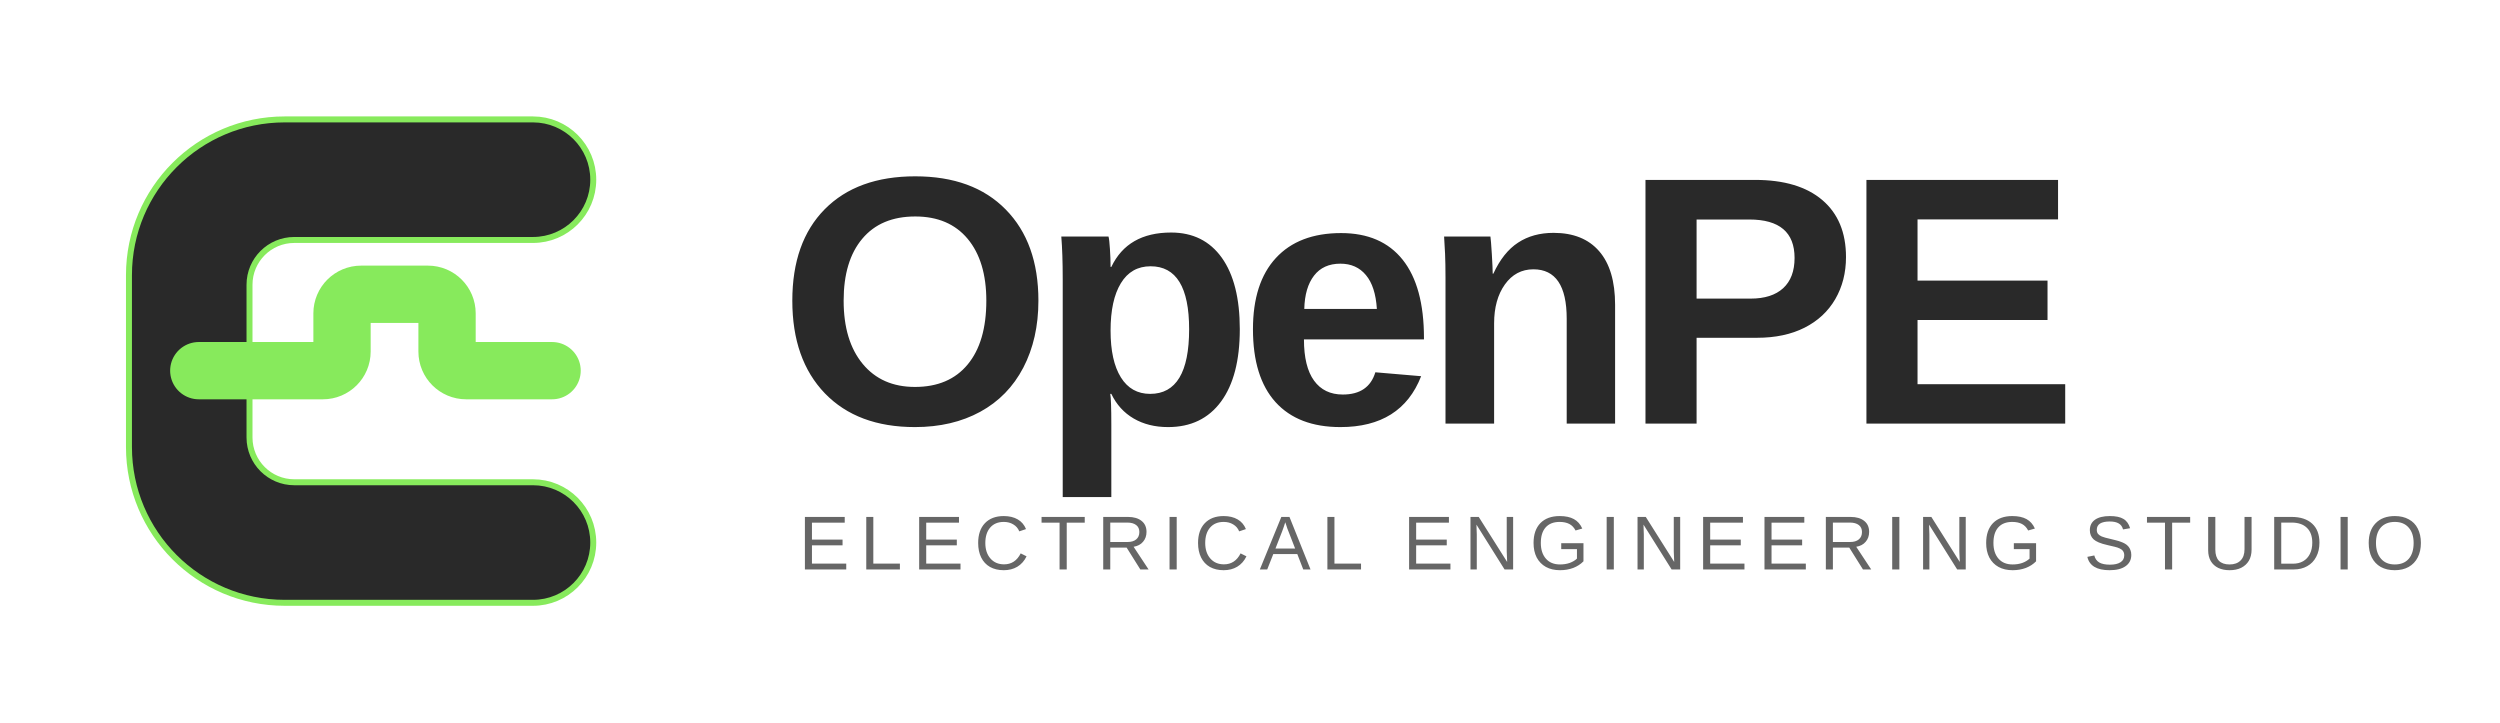
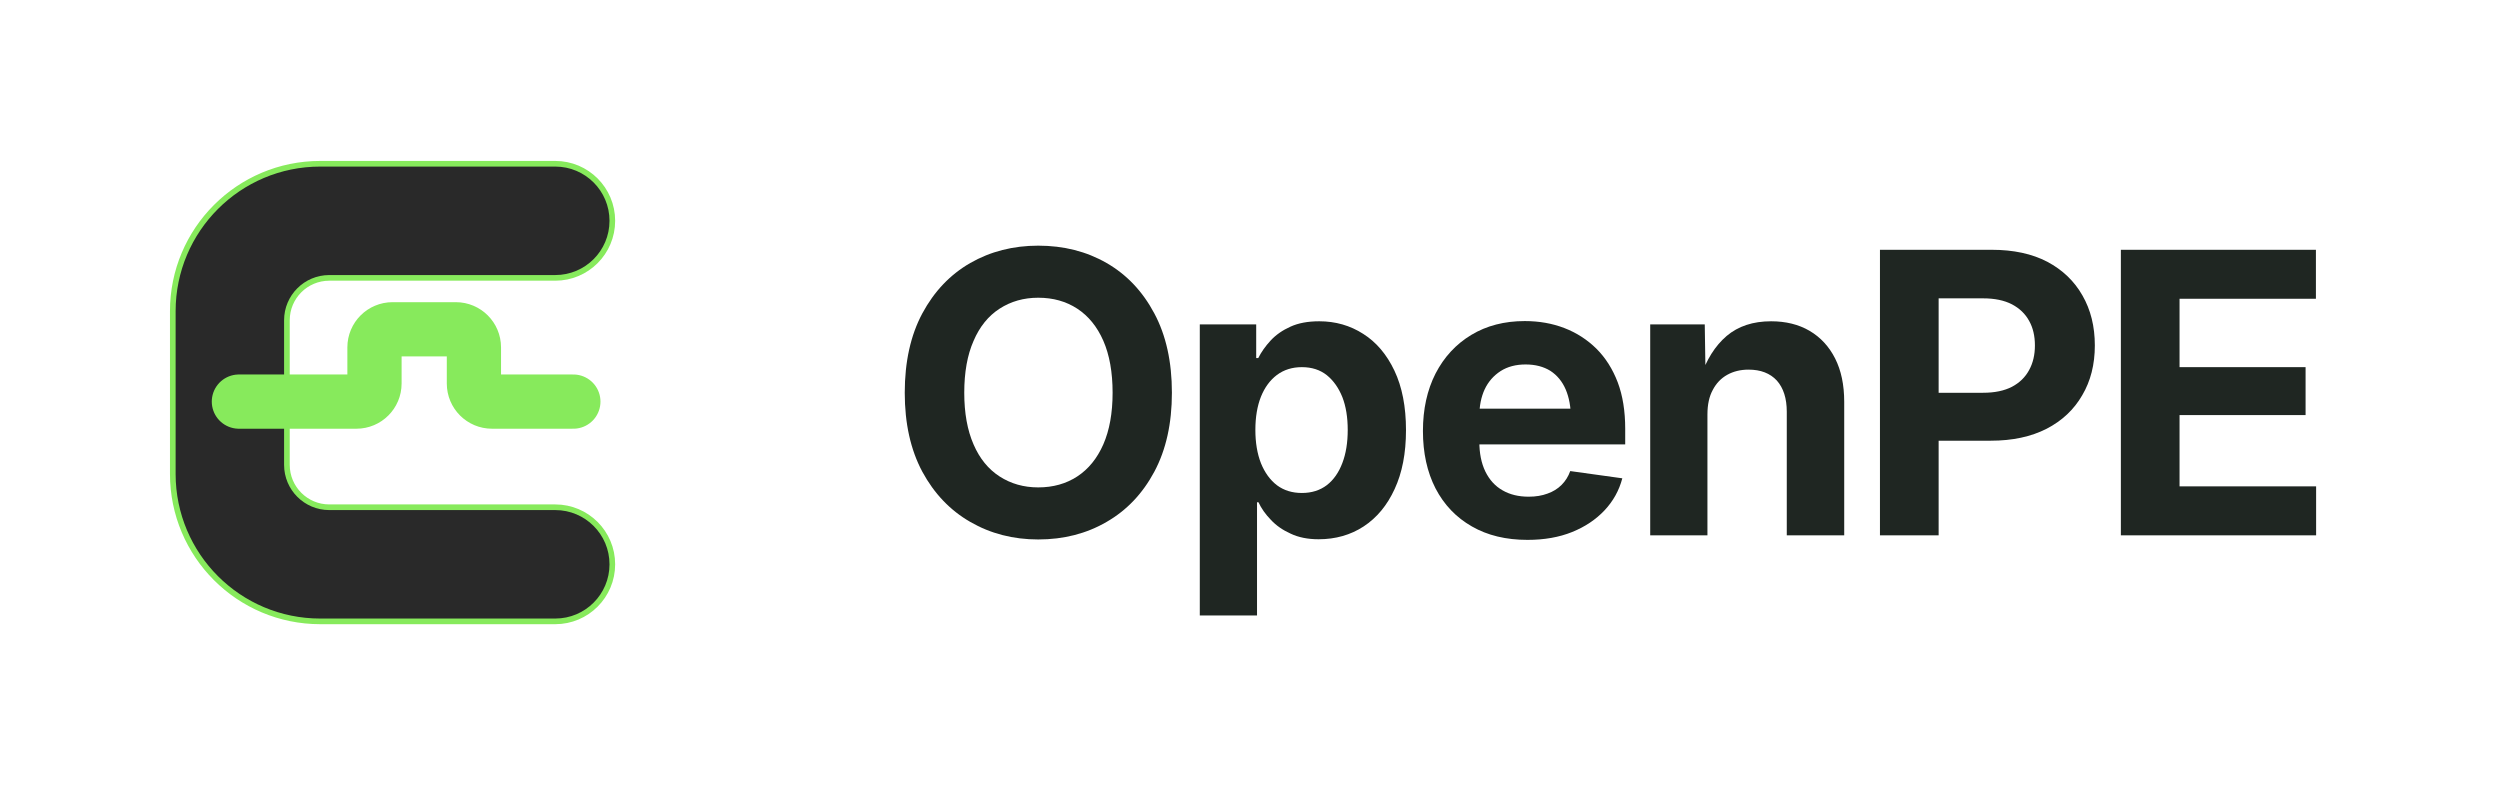
- <svg xmlns="http://www.w3.org/2000/svg" width="360" height="104" viewBox="0 0 360 104">
-   <g transform="translate(8 8) scale(1.375)">
+ <svg xmlns="http://www.w3.org/2000/svg" width="121" height="38" viewBox="0 0 121 38">
+   <g transform="translate(5 5) scale(0.4375)">
    <path data-role="body" fill="#292929" stroke="#87ea5c" stroke-width="1.25" stroke-linejoin="round" paint-order="stroke fill" d="M24 7h26a6 6 0 0 1 0 12H25a5 5 0 0 0-5 5v16a5 5 0 0 0 5 5h25a6 6 0 0 1 0 12H24A16 16 0 0 1 8 41V23A16 16 0 0 1 24 7Z" />
    <path data-role="signal" fill="none" stroke="#87ea5c" stroke-width="6" stroke-linecap="round" stroke-linejoin="round" d="M15 33h13a2 2 0 0 0 2-2v-4a2 2 0 0 1 2-2h7a2 2 0 0 1 2 2v4a2 2 0 0 0 2 2h9" />
  </g>
-   <text x="112" y="61" font-family="Segoe UI,Arial,sans-serif" font-weight="600" font-size="51" letter-spacing="-2.2" fill="#292929">OpenPE</text>
-   <text x="115" y="82" font-family="Segoe UI,Arial,sans-serif" font-size="11" letter-spacing="1.5" fill="#666666">ELECTRICAL ENGINEERING STUDIO</text>
+   <g transform="translate(43 5)" fill="#1f2622">
+     <path d="M7.25 21.11Q5.43 21.11 3.96 20.26Q2.5 19.42 1.64 17.83Q0.79 16.24 0.79 14.01Q0.79 11.76 1.64 10.17Q2.5 8.57 3.96 7.73Q5.43 6.89 7.25 6.89Q9.1 6.89 10.56 7.73Q12.02 8.57 12.87 10.17Q13.72 11.76 13.72 14.01Q13.72 16.24 12.87 17.83Q12.02 19.42 10.56 20.26Q9.1 21.11 7.25 21.11ZM7.25 18.59Q8.33 18.59 9.14 18.06Q9.95 17.53 10.4 16.51Q10.85 15.48 10.85 14.01Q10.85 12.52 10.4 11.49Q9.95 10.47 9.14 9.94Q8.33 9.41 7.25 9.41Q6.2 9.41 5.38 9.94Q4.56 10.47 4.12 11.5Q3.67 12.52 3.67 14.01Q3.67 15.48 4.12 16.51Q4.56 17.53 5.38 18.06Q6.2 18.59 7.25 18.59Z" />
+     <path d="M15.07 24.79L15.07 10.7L17.8 10.7L17.8 12.33L17.9 12.33Q18.12 11.89 18.5 11.48Q18.88 11.07 19.46 10.81Q20.03 10.55 20.85 10.55Q22.03 10.55 22.98 11.16Q23.93 11.76 24.49 12.94Q25.05 14.12 25.05 15.82Q25.05 17.49 24.5 18.67Q23.96 19.85 23 20.48Q22.05 21.1 20.82 21.1Q20.04 21.1 19.47 20.83Q18.89 20.57 18.51 20.16Q18.12 19.76 17.91 19.31L17.84 19.31L17.84 24.79ZM20.01 18.86Q20.72 18.86 21.22 18.48Q21.71 18.1 21.97 17.41Q22.23 16.73 22.23 15.81Q22.23 14.89 21.97 14.22Q21.7 13.55 21.22 13.16Q20.73 12.77 20.01 12.77Q19.31 12.77 18.8 13.15Q18.3 13.53 18.03 14.2Q17.76 14.88 17.76 15.81Q17.76 16.73 18.03 17.42Q18.31 18.11 18.81 18.49Q19.31 18.86 20.01 18.86Z" />
+     <path d="M30.93 21.13Q29.37 21.13 28.24 20.48Q27.1 19.83 26.48 18.64Q25.87 17.45 25.87 15.86Q25.87 14.28 26.48 13.08Q27.1 11.88 28.21 11.21Q29.32 10.54 30.8 10.54Q31.84 10.54 32.72 10.88Q33.6 11.22 34.27 11.88Q34.93 12.54 35.3 13.51Q35.66 14.47 35.66 15.75L35.66 16.51L26.96 16.51L26.96 14.78L34.31 14.78L33.03 15.22Q33.03 14.44 32.78 13.85Q32.53 13.27 32.04 12.95Q31.54 12.64 30.84 12.64Q30.13 12.64 29.63 12.96Q29.12 13.29 28.86 13.84Q28.6 14.4 28.6 15.14L28.6 16.37Q28.6 17.22 28.89 17.82Q29.19 18.43 29.72 18.73Q30.25 19.04 30.99 19.04Q31.5 19.04 31.9 18.89Q32.3 18.75 32.58 18.47Q32.86 18.19 33 17.8L35.52 18.15Q35.29 19.03 34.66 19.7Q34.03 20.37 33.09 20.75Q32.15 21.13 30.93 21.13Z" />
+     <path d="M39.64 15.06L39.64 20.91L36.87 20.91L36.87 10.7L39.51 10.7L39.55 13.28L39.3 13.28Q39.73 11.98 40.57 11.26Q41.41 10.55 42.72 10.55Q43.79 10.55 44.58 11.01Q45.38 11.48 45.82 12.35Q46.26 13.22 46.26 14.45L46.26 20.91L43.48 20.91L43.48 14.93Q43.48 13.96 43 13.42Q42.51 12.89 41.63 12.89Q41.05 12.89 40.6 13.14Q40.15 13.39 39.9 13.87Q39.64 14.34 39.64 15.06Z" />
+     <path d="M47.99 20.91L47.99 7.09L53.4 7.09Q54.98 7.09 56.09 7.67Q57.2 8.26 57.79 9.3Q58.39 10.34 58.39 11.72Q58.39 13.1 57.78 14.13Q57.18 15.17 56.06 15.75Q54.93 16.33 53.35 16.33L49.78 16.33L49.78 14.01L52.98 14.01Q53.82 14.01 54.38 13.72Q54.93 13.43 55.21 12.91Q55.49 12.4 55.49 11.72Q55.49 11.03 55.21 10.53Q54.93 10.02 54.38 9.73Q53.82 9.44 52.98 9.44L50.83 9.44L50.83 20.91Z" />
+     <path d="M59.65 20.91L59.65 7.09L69.09 7.09L69.09 9.46L62.49 9.46L62.49 12.77L68.59 12.77L68.59 15.09L62.49 15.09L62.49 18.54L69.1 18.54L69.1 20.91Z" />
+   </g>
</svg>
